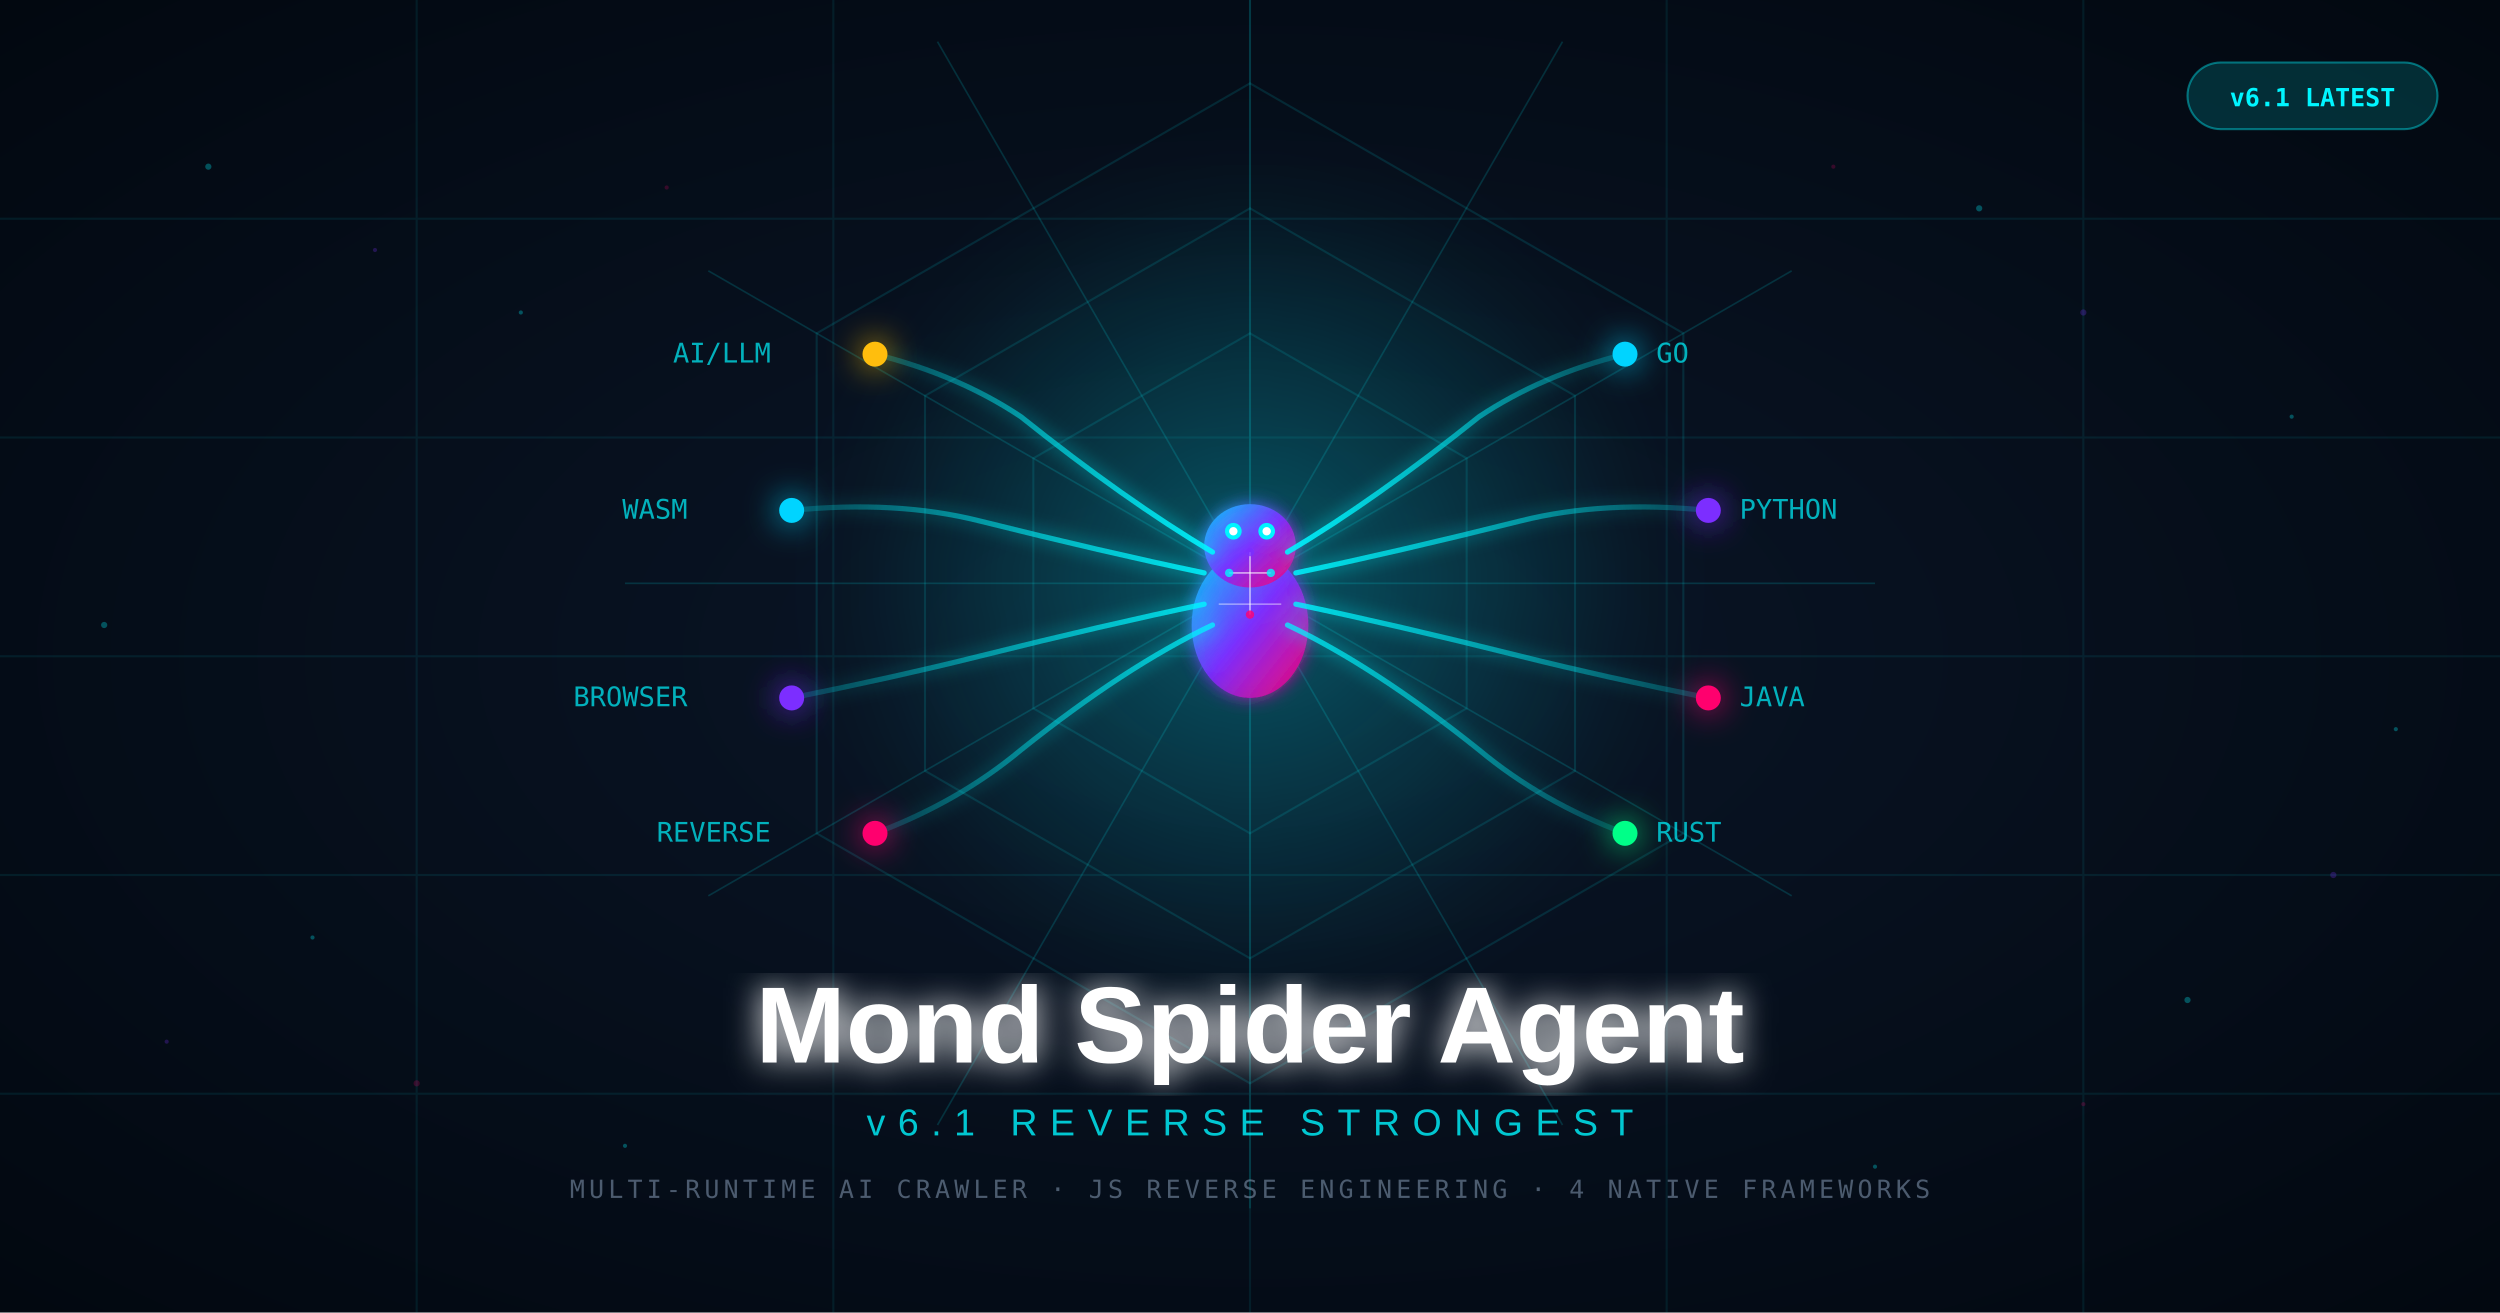
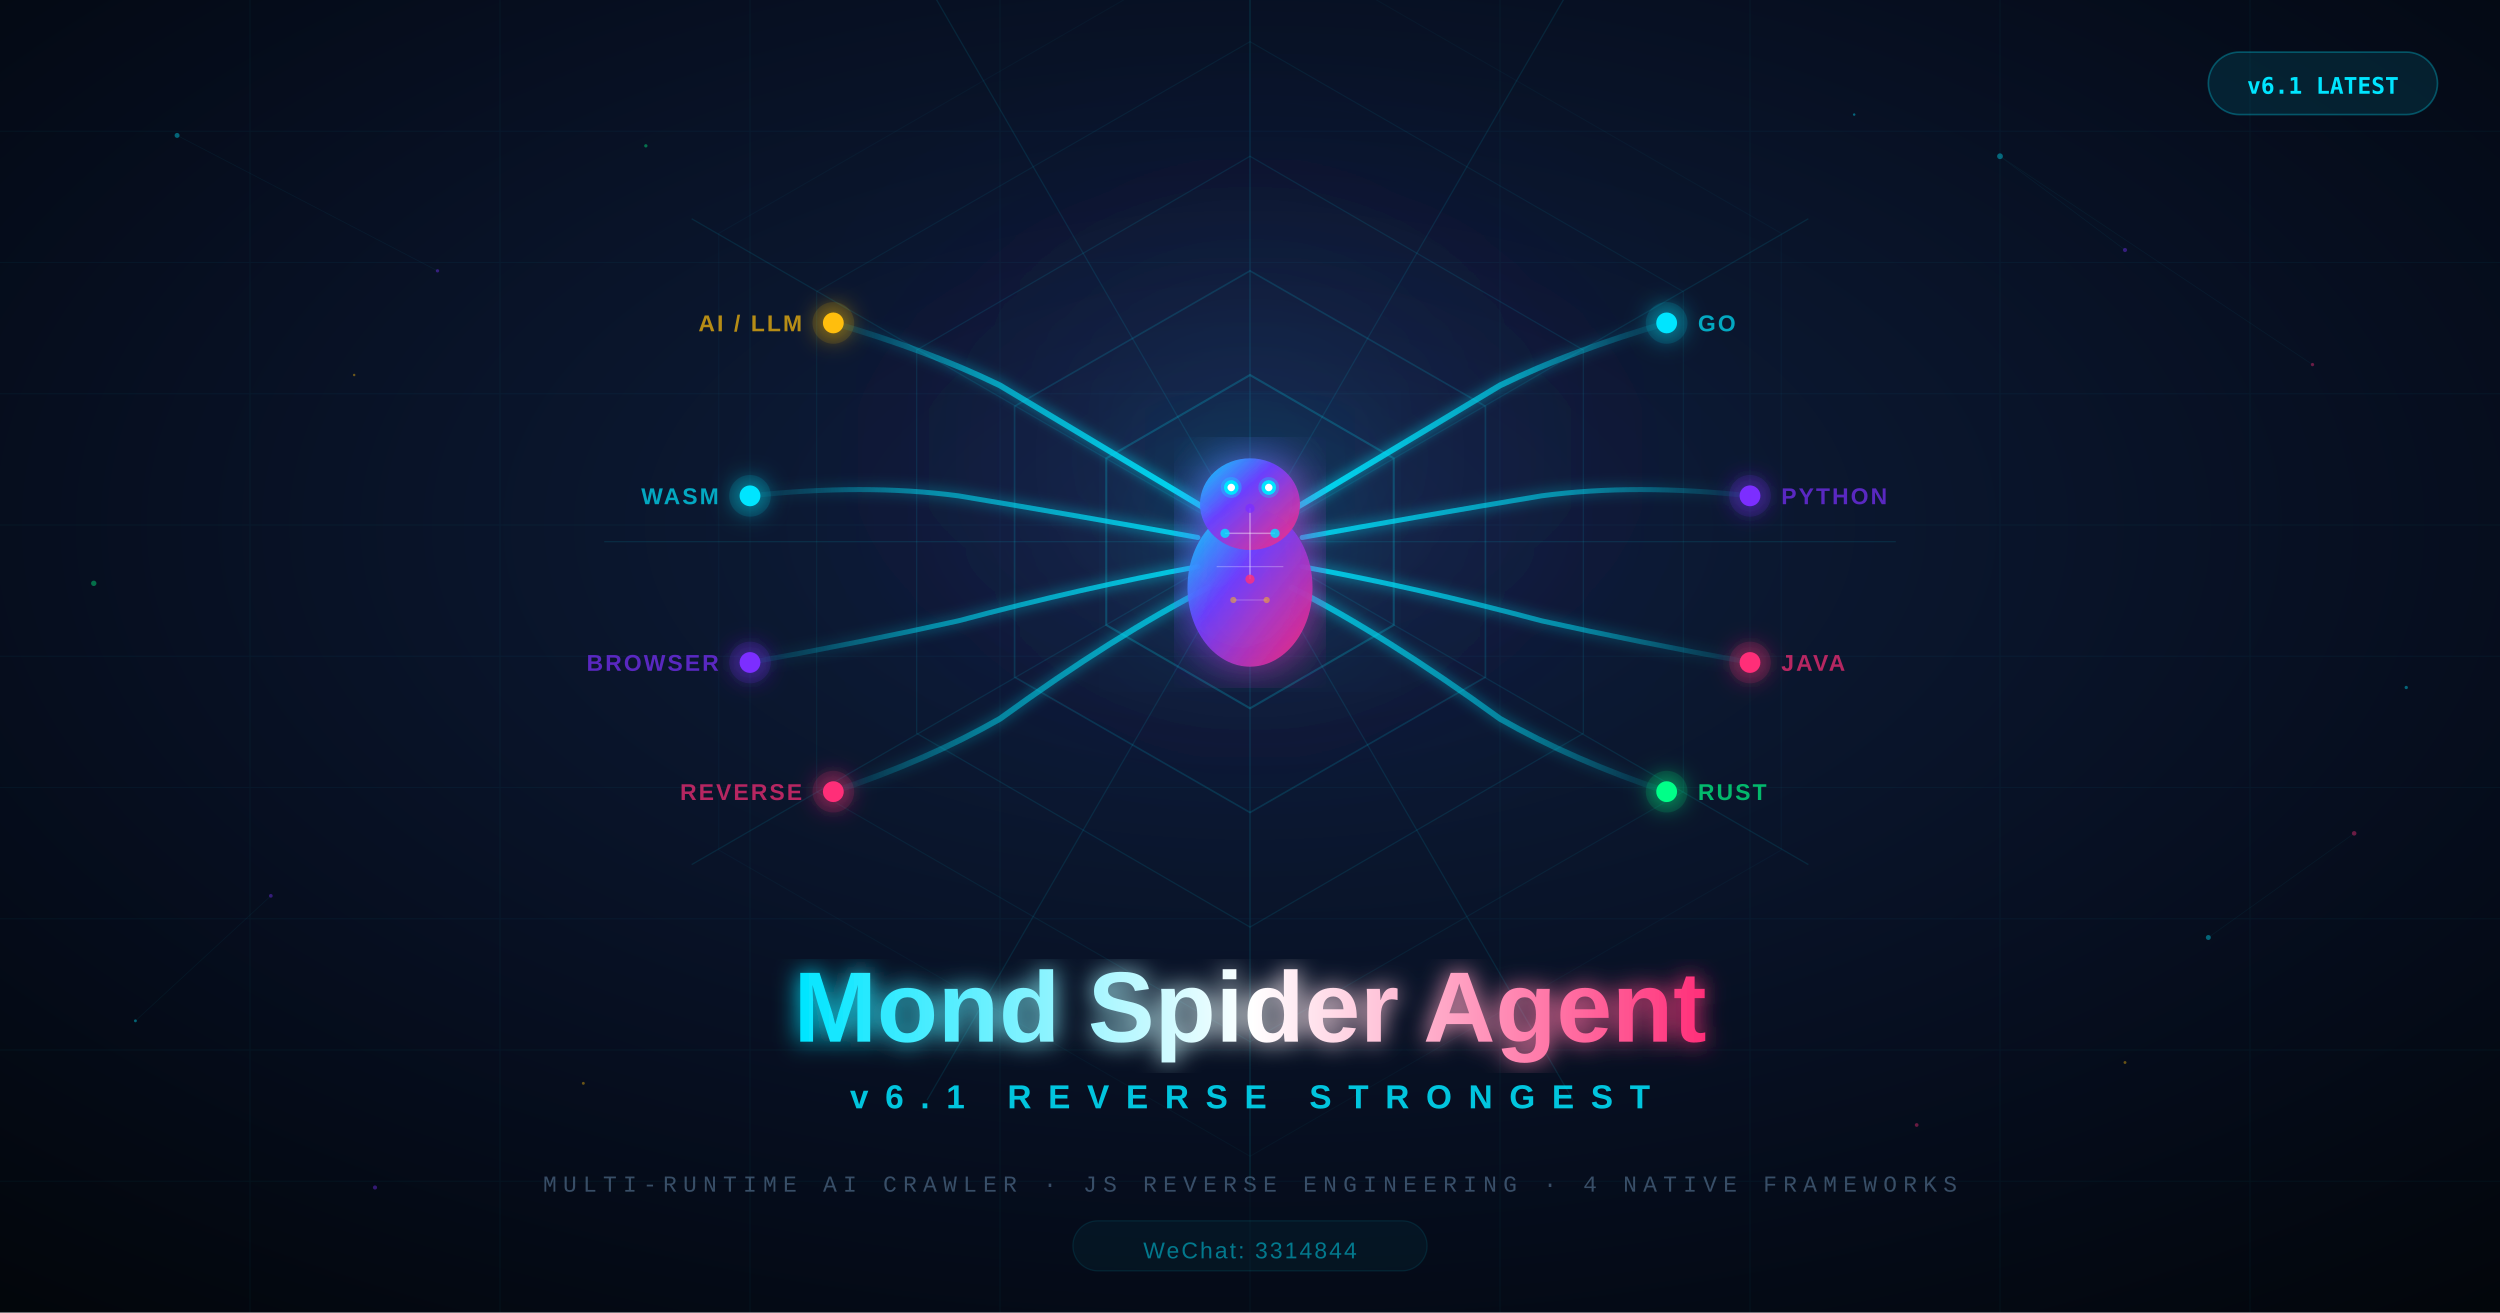
<svg xmlns="http://www.w3.org/2000/svg" viewBox="0 0 1200 630">
  <defs>
-     <radialGradient id="bg" cx="50%" cy="50%" r="70%">
-       <stop offset="0%" style="stop-color:#0a1628" />
-       <stop offset="100%" style="stop-color:#020810" />
+     <radialGradient id="bg" cx="50%" cy="40%" r="80%">
+       <stop offset="0%" style="stop-color:#0f1f3d" />
+       <stop offset="60%" style="stop-color:#060e1f" />
+       <stop offset="100%" style="stop-color:#020509" />
    </radialGradient>
-     <radialGradient id="glow" cx="50%" cy="50%" r="50%">
-       <stop offset="0%" style="stop-color:#00f5ff;stop-opacity:0.3" />
-       <stop offset="100%" style="stop-color:#00f5ff;stop-opacity:0" />
+     <radialGradient id="centerGlow" cx="50%" cy="42%" r="35%">
+       <stop offset="0%" style="stop-color:#00e5ff;stop-opacity:0.18" />
+       <stop offset="50%" style="stop-color:#7b2fff;stop-opacity:0.06" />
+       <stop offset="100%" style="stop-color:#000;stop-opacity:0" />
    </radialGradient>
-     <linearGradient id="spiderBody" x1="0%" y1="0%" x2="100%" y2="100%">
-       <stop offset="0%" style="stop-color:#00d4ff" />
-       <stop offset="50%" style="stop-color:#7b2fff" />
-       <stop offset="100%" style="stop-color:#ff006e" />
-     </linearGradient>
-     <linearGradient id="legGrad" x1="0%" y1="0%" x2="100%" y2="0%">
-       <stop offset="0%" style="stop-color:#00f5ff" />
-       <stop offset="100%" style="stop-color:#00f5ff;stop-opacity:0.2" />
-     </linearGradient>
-     <linearGradient id="legGradR" x1="100%" y1="0%" x2="0%" y2="0%">
-       <stop offset="0%" style="stop-color:#00f5ff" />
-       <stop offset="100%" style="stop-color:#00f5ff;stop-opacity:0.2" />
-     </linearGradient>
-     <filter id="neonGlow">
-       <feGaussianBlur stdDeviation="4" result="blur" />
-       <feComposite in="SourceGraphic" in2="blur" operator="over" />
-     </filter>
-     <filter id="softGlow">
-       <feGaussianBlur stdDeviation="8" result="blur" />
-       <feComposite in="SourceGraphic" in2="blur" operator="over" />
-     </filter>
-     <filter id="bigGlow">
-       <feGaussianBlur stdDeviation="20" />
-     </filter>
+     <radialGradient id="spiderGlow" cx="50%" cy="50%" r="50%">
+       <stop offset="0%" style="stop-color:#00e5ff;stop-opacity:0.5" />
+       <stop offset="100%" style="stop-color:#00e5ff;stop-opacity:0" />
+     </radialGradient>
+     <linearGradient id="bodyGrad" x1="0%" y1="0%" x2="100%" y2="100%">
+       <stop offset="0%" style="stop-color:#00e5ff" />
+       <stop offset="40%" style="stop-color:#6c3fff" />
+       <stop offset="100%" style="stop-color:#ff2d78" />
+     </linearGradient>
+     <linearGradient id="legR" x1="0%" y1="0%" x2="100%" y2="0%">
+       <stop offset="0%" style="stop-color:#00e5ff" />
+       <stop offset="60%" style="stop-color:#00e5ff;stop-opacity:0.6" />
+       <stop offset="100%" style="stop-color:#00e5ff;stop-opacity:0.05" />
+     </linearGradient>
+     <linearGradient id="legL" x1="100%" y1="0%" x2="0%" y2="0%">
+       <stop offset="0%" style="stop-color:#00e5ff" />
+       <stop offset="60%" style="stop-color:#00e5ff;stop-opacity:0.6" />
+       <stop offset="100%" style="stop-color:#00e5ff;stop-opacity:0.05" />
+     </linearGradient>
+     <linearGradient id="titleGrad" x1="0%" y1="0%" x2="100%" y2="0%">
+       <stop offset="0%" style="stop-color:#00e5ff" />
+       <stop offset="50%" style="stop-color:#ffffff" />
+       <stop offset="100%" style="stop-color:#ff2d78" />
+     </linearGradient>
+     <filter id="glow3">
+       <feGaussianBlur stdDeviation="3" result="b" />
+       <feComposite in="SourceGraphic" in2="b" operator="over" />
+     </filter>
+     <filter id="glow6">
+       <feGaussianBlur stdDeviation="6" result="b" />
+       <feComposite in="SourceGraphic" in2="b" operator="over" />
+     </filter>
+     <filter id="glow12">
+       <feGaussianBlur stdDeviation="12" result="b" />
+       <feComposite in="SourceGraphic" in2="b" operator="over" />
+     </filter>
+     <filter id="blur30">
+       <feGaussianBlur stdDeviation="30" />
+     </filter>
+     <filter id="blur50">
+       <feGaussianBlur stdDeviation="50" />
+     </filter>
+     <clipPath id="roundClip">
+       <rect width="1200" height="630" rx="0" />
+     </clipPath>
  </defs>
-   <rect width="1200" height="630" fill="url(#bg)" />
-   <g opacity="0.08" stroke="#00f5ff">
-     <line x1="0" y1="105" x2="1200" y2="105" />
-     <line x1="0" y1="210" x2="1200" y2="210" />
-     <line x1="0" y1="315" x2="1200" y2="315" />
-     <line x1="0" y1="420" x2="1200" y2="420" />
-     <line x1="0" y1="525" x2="1200" y2="525" />
-     <line x1="200" y1="0" x2="200" y2="630" />
-     <line x1="400" y1="0" x2="400" y2="630" />
-     <line x1="600" y1="0" x2="600" y2="630" />
-     <line x1="800" y1="0" x2="800" y2="630" />
-     <line x1="1000" y1="0" x2="1000" y2="630" />
-   </g>
-   <g transform="translate(600,280)" opacity="0.12" stroke="#00f5ff" fill="none" stroke-width="1">
-     <polygon points="0,-120 104,-60 104,60 0,120 -104,60 -104,-60" />
-     <polygon points="0,-180 156,-90 156,90 0,180 -156,90 -156,-90" />
-     <polygon points="0,-240 208,-120 208,120 0,240 -208,120 -208,-120" />
-   </g>
-   <g transform="translate(600,280)" opacity="0.15" stroke="#00f5ff" stroke-width="0.8">
-     <line x1="0" y1="0" x2="0" y2="-300" />
-     <line x1="0" y1="0" x2="260" y2="-150" />
-     <line x1="0" y1="0" x2="260" y2="150" />
-     <line x1="0" y1="0" x2="0" y2="300" />
-     <line x1="0" y1="0" x2="-260" y2="150" />
-     <line x1="0" y1="0" x2="-260" y2="-150" />
-     <line x1="0" y1="0" x2="150" y2="-260" />
-     <line x1="0" y1="0" x2="150" y2="260" />
-     <line x1="0" y1="0" x2="-150" y2="-260" />
-     <line x1="0" y1="0" x2="-150" y2="260" />
-     <line x1="0" y1="0" x2="300" y2="0" />
-     <line x1="0" y1="0" x2="-300" y2="0" />
-   </g>
-   <circle cx="600" cy="280" r="200" fill="url(#glow)" filter="url(#bigGlow)" />
-   <g transform="translate(600,280)" filter="url(#neonGlow)">
-     <ellipse cx="0" cy="20" rx="28" ry="35" fill="url(#spiderBody)" opacity="0.9" />
-     <ellipse cx="0" cy="-18" rx="22" ry="20" fill="url(#spiderBody)" opacity="0.95" />
-     <circle cx="-8" cy="-25" r="4" fill="#00f5ff" />
-     <circle cx="8" cy="-25" r="4" fill="#00f5ff" />
-     <circle cx="-8" cy="-25" r="2" fill="#fff" />
-     <circle cx="8" cy="-25" r="2" fill="#fff" />
-     <line x1="-10" y1="-5" x2="10" y2="-5" stroke="#fff" stroke-width="0.8" opacity="0.6" />
-     <line x1="0" y1="-15" x2="0" y2="15" stroke="#fff" stroke-width="0.8" opacity="0.6" />
-     <line x1="-15" y1="10" x2="15" y2="10" stroke="#fff" stroke-width="0.8" opacity="0.4" />
-     <circle cx="-10" cy="-5" r="2" fill="#00f5ff" opacity="0.8" />
-     <circle cx="10" cy="-5" r="2" fill="#00f5ff" opacity="0.8" />
-     <circle cx="0" cy="15" r="2" fill="#ff006e" opacity="0.8" />
-     <circle cx="0" cy="-15" r="2" fill="#7b2fff" opacity="0.8" />
-   </g>
-   <g filter="url(#neonGlow)" stroke-width="2.5" fill="none" stroke-linecap="round">
-     <path d="M618,265 Q660,240 710,200 Q740,180 780,170" stroke="url(#legGrad)" opacity="0.9" />
-     <path d="M622,275 Q670,265 730,250 Q770,240 820,245" stroke="url(#legGrad)" opacity="0.85" />
-     <path d="M622,290 Q670,300 730,315 Q770,325 820,335" stroke="url(#legGrad)" opacity="0.8" />
-     <path d="M618,300 Q660,320 710,360 Q740,385 780,400" stroke="url(#legGrad)" opacity="0.75" />
-     <path d="M582,265 Q540,240 490,200 Q460,180 420,170" stroke="url(#legGradR)" opacity="0.9" />
-     <path d="M578,275 Q530,265 470,250 Q430,240 380,245" stroke="url(#legGradR)" opacity="0.85" />
-     <path d="M578,290 Q530,300 470,315 Q430,325 380,335" stroke="url(#legGradR)" opacity="0.8" />
-     <path d="M582,300 Q540,320 490,360 Q460,385 420,400" stroke="url(#legGradR)" opacity="0.75" />
-   </g>
-   <g filter="url(#softGlow)">
-     <circle cx="780" cy="170" r="6" fill="#00d4ff" />
-     <circle cx="820" cy="245" r="6" fill="#7b2fff" />
-     <circle cx="820" cy="335" r="6" fill="#ff006e" />
-     <circle cx="780" cy="400" r="6" fill="#00ff88" />
-     <circle cx="420" cy="170" r="6" fill="#ffbe0b" />
-     <circle cx="380" cy="245" r="6" fill="#00d4ff" />
-     <circle cx="380" cy="335" r="6" fill="#7b2fff" />
-     <circle cx="420" cy="400" r="6" fill="#ff006e" />
-   </g>
-   <g font-family="monospace" font-size="13" fill="#00f5ff" opacity="0.7">
-     <text x="795" y="174">GO</text>
-     <text x="835" y="249">PYTHON</text>
-     <text x="835" y="339">JAVA</text>
-     <text x="795" y="404">RUST</text>
-     <text x="370" y="174" text-anchor="end">AI/LLM</text>
-     <text x="330" y="249" text-anchor="end">WASM</text>
-     <text x="330" y="339" text-anchor="end">BROWSER</text>
-     <text x="370" y="404" text-anchor="end">REVERSE</text>
-   </g>
-   <text x="600" y="510" text-anchor="middle" font-family="'Segoe UI',Arial,sans-serif" font-size="52" font-weight="bold" fill="#ffffff" filter="url(#softGlow)">
+   <g clip-path="url(#roundClip)">
+     <rect width="1200" height="630" fill="url(#bg)" />
+     <g opacity="0.04" stroke="#00e5ff" stroke-width="0.5">
+       <line x1="0" y1="63" x2="1200" y2="63" />
+       <line x1="0" y1="126" x2="1200" y2="126" />
+       <line x1="0" y1="189" x2="1200" y2="189" />
+       <line x1="0" y1="252" x2="1200" y2="252" />
+       <line x1="0" y1="315" x2="1200" y2="315" />
+       <line x1="0" y1="378" x2="1200" y2="378" />
+       <line x1="0" y1="441" x2="1200" y2="441" />
+       <line x1="0" y1="504" x2="1200" y2="504" />
+       <line x1="0" y1="567" x2="1200" y2="567" />
+       <line x1="120" y1="0" x2="120" y2="630" />
+       <line x1="240" y1="0" x2="240" y2="630" />
+       <line x1="360" y1="0" x2="360" y2="630" />
+       <line x1="480" y1="0" x2="480" y2="630" />
+       <line x1="600" y1="0" x2="600" y2="630" />
+       <line x1="720" y1="0" x2="720" y2="630" />
+       <line x1="840" y1="0" x2="840" y2="630" />
+       <line x1="960" y1="0" x2="960" y2="630" />
+       <line x1="1080" y1="0" x2="1080" y2="630" />
+     </g>
+     <ellipse cx="600" cy="260" rx="350" ry="250" fill="url(#centerGlow)" filter="url(#blur50)" />
+     <g transform="translate(600,260)" stroke="#00e5ff" fill="none">
+       <polygon points="0,-80 69,-40 69,40 0,80 -69,40 -69,-40" stroke-width="1" opacity="0.2" />
+       <polygon points="0,-130 113,-65 113,65 0,130 -113,65 -113,-65" stroke-width="0.8" opacity="0.14" />
+       <polygon points="0,-185 160,-92 160,92 0,185 -160,92 -160,-92" stroke-width="0.6" opacity="0.1" />
+       <polygon points="0,-240 208,-120 208,120 0,240 -208,120 -208,-120" stroke-width="0.5" opacity="0.07" />
+       <polygon points="0,-295 255,-148 255,148 0,295 -255,148 -255,-148" stroke-width="0.4" opacity="0.04" />
+     </g>
+     <g transform="translate(600,260)" opacity="0.1" stroke="#00e5ff" stroke-width="0.6">
+       <line x1="0" y1="0" x2="0" y2="-310" />
+       <line x1="0" y1="0" x2="268" y2="-155" />
+       <line x1="0" y1="0" x2="268" y2="155" />
+       <line x1="0" y1="0" x2="0" y2="310" />
+       <line x1="0" y1="0" x2="-268" y2="155" />
+       <line x1="0" y1="0" x2="-268" y2="-155" />
+       <line x1="0" y1="0" x2="155" y2="-268" />
+       <line x1="0" y1="0" x2="155" y2="268" />
+       <line x1="0" y1="0" x2="-155" y2="-268" />
+       <line x1="0" y1="0" x2="-155" y2="268" />
+       <line x1="0" y1="0" x2="310" y2="0" />
+       <line x1="0" y1="0" x2="-310" y2="0" />
+     </g>
+     <circle cx="600" cy="260" r="60" fill="#00e5ff" opacity="0.08" filter="url(#blur30)" />
+     <circle cx="600" cy="260" r="30" fill="#7b2fff" opacity="0.12" filter="url(#blur30)" />
+     <g filter="url(#glow3)" stroke-linecap="round" fill="none">
+       <path d="M620,245 Q665,218 720,185 Q755,168 800,155" stroke="url(#legR)" stroke-width="2.8" opacity="0.9" />
+       <path d="M625,258 Q680,248 740,238 Q785,232 840,238" stroke="url(#legR)" stroke-width="2.4" opacity="0.8" />
+       <path d="M625,272 Q680,282 740,298 Q785,308 840,318" stroke="url(#legR)" stroke-width="2.4" opacity="0.8" />
+       <path d="M620,282 Q665,305 720,345 Q755,365 800,380" stroke="url(#legR)" stroke-width="2.8" opacity="0.7" />
+       <path d="M580,245 Q535,218 480,185 Q445,168 400,155" stroke="url(#legL)" stroke-width="2.8" opacity="0.9" />
+       <path d="M575,258 Q520,248 460,238 Q415,232 360,238" stroke="url(#legL)" stroke-width="2.4" opacity="0.8" />
+       <path d="M575,272 Q520,282 460,298 Q415,308 360,318" stroke="url(#legL)" stroke-width="2.4" opacity="0.8" />
+       <path d="M580,282 Q535,305 480,345 Q445,365 400,380" stroke="url(#legL)" stroke-width="2.8" opacity="0.7" />
+     </g>
+     <g filter="url(#glow6)">
+       <circle cx="800" cy="155" r="10" fill="#00e5ff" opacity="0.12" />
+       <circle cx="800" cy="155" r="5" fill="#00e5ff" />
+       <circle cx="840" cy="238" r="10" fill="#7b2fff" opacity="0.12" />
+       <circle cx="840" cy="238" r="5" fill="#7b2fff" />
+       <circle cx="840" cy="318" r="10" fill="#ff2d78" opacity="0.12" />
+       <circle cx="840" cy="318" r="5" fill="#ff2d78" />
+       <circle cx="800" cy="380" r="10" fill="#00ff88" opacity="0.12" />
+       <circle cx="800" cy="380" r="5" fill="#00ff88" />
+       <circle cx="400" cy="155" r="10" fill="#ffbe0b" opacity="0.12" />
+       <circle cx="400" cy="155" r="5" fill="#ffbe0b" />
+       <circle cx="360" cy="238" r="10" fill="#00e5ff" opacity="0.12" />
+       <circle cx="360" cy="238" r="5" fill="#00e5ff" />
+       <circle cx="360" cy="318" r="10" fill="#7b2fff" opacity="0.12" />
+       <circle cx="360" cy="318" r="5" fill="#7b2fff" />
+       <circle cx="400" cy="380" r="10" fill="#ff2d78" opacity="0.12" />
+       <circle cx="400" cy="380" r="5" fill="#ff2d78" />
+     </g>
+     <g font-family="'Segoe UI',Arial,sans-serif" font-size="11" font-weight="600" letter-spacing="1">
+       <text x="815" y="159" fill="#00e5ff" opacity="0.7">GO</text>
+       <text x="855" y="242" fill="#7b2fff" opacity="0.7">PYTHON</text>
+       <text x="855" y="322" fill="#ff2d78" opacity="0.7">JAVA</text>
+       <text x="815" y="384" fill="#00ff88" opacity="0.7">RUST</text>
+       <text x="385" y="159" fill="#ffbe0b" opacity="0.7" text-anchor="end">AI / LLM</text>
+       <text x="345" y="242" fill="#00e5ff" opacity="0.7" text-anchor="end">WASM</text>
+       <text x="345" y="322" fill="#7b2fff" opacity="0.7" text-anchor="end">BROWSER</text>
+       <text x="385" y="384" fill="#ff2d78" opacity="0.7" text-anchor="end">REVERSE</text>
+     </g>
+     <g transform="translate(600,260)" filter="url(#glow12)">
+       <ellipse cx="0" cy="22" rx="30" ry="38" fill="url(#bodyGrad)" opacity="0.92" />
+       <ellipse cx="0" cy="-18" rx="24" ry="22" fill="url(#bodyGrad)" opacity="0.96" />
+       <line x1="-12" y1="-4" x2="12" y2="-4" stroke="#fff" stroke-width="0.7" opacity="0.4" />
+       <line x1="0" y1="-16" x2="0" y2="18" stroke="#fff" stroke-width="0.7" opacity="0.4" />
+       <line x1="-16" y1="12" x2="16" y2="12" stroke="#fff" stroke-width="0.5" opacity="0.3" />
+       <line x1="-8" y1="28" x2="8" y2="28" stroke="#fff" stroke-width="0.5" opacity="0.25" />
+       <circle cx="-12" cy="-4" r="2.2" fill="#00e5ff" opacity="0.8" />
+       <circle cx="12" cy="-4" r="2.2" fill="#00e5ff" opacity="0.8" />
+       <circle cx="0" cy="18" r="2.2" fill="#ff2d78" opacity="0.8" />
+       <circle cx="0" cy="-16" r="2.2" fill="#7b2fff" opacity="0.8" />
+       <circle cx="-8" cy="28" r="1.5" fill="#ffbe0b" opacity="0.5" />
+       <circle cx="8" cy="28" r="1.5" fill="#ffbe0b" opacity="0.5" />
+       <circle cx="-9" cy="-26" r="5" fill="#00e5ff" opacity="0.3" />
+       <circle cx="9" cy="-26" r="5" fill="#00e5ff" opacity="0.3" />
+       <circle cx="-9" cy="-26" r="3.5" fill="#00e5ff" />
+       <circle cx="9" cy="-26" r="3.5" fill="#00e5ff" />
+       <circle cx="-9" cy="-26" r="1.8" fill="#fff" />
+       <circle cx="9" cy="-26" r="1.8" fill="#fff" />
+     </g>
+     <line x1="380" y1="462" x2="820" y2="462" stroke="url(#bodyGrad)" stroke-width="1" opacity="0.3" />
+     <text x="600" y="500" text-anchor="middle" font-family="'Segoe UI',Arial,sans-serif" font-size="48" font-weight="bold" fill="url(#titleGrad)" filter="url(#glow6)">
    Mond Spider Agent
  </text>
-   <text x="600" y="545" text-anchor="middle" font-family="'Segoe UI',Arial,sans-serif" font-size="18" fill="#00f5ff" letter-spacing="6" opacity="0.8">
+     <text x="600" y="532" text-anchor="middle" font-family="'Segoe UI',Arial,sans-serif" font-size="16" fill="#00e5ff" letter-spacing="8" opacity="0.85" font-weight="600">
    v6.1 REVERSE STRONGEST
  </text>
-   <text x="600" y="575" text-anchor="middle" font-family="monospace" font-size="12" fill="#7b8fa8" letter-spacing="2" opacity="0.6">
+     <line x1="420" y1="548" x2="780" y2="548" stroke="url(#bodyGrad)" stroke-width="0.6" opacity="0.2" />
+     <text x="600" y="572" text-anchor="middle" font-family="'Courier New',monospace" font-size="11" fill="#5a7a9a" letter-spacing="3" opacity="0.6">
    MULTI-RUNTIME AI CRAWLER  ·  JS REVERSE ENGINEERING  ·  4 NATIVE FRAMEWORKS
  </text>
-   <g transform="translate(1050,30)">
-     <rect x="0" y="0" width="120" height="32" rx="16" fill="#00f5ff" opacity="0.15" />
-     <rect x="0" y="0" width="120" height="32" rx="16" fill="none" stroke="#00f5ff" stroke-width="1" opacity="0.4" />
-     <text x="60" y="21" text-anchor="middle" font-family="monospace" font-size="12" fill="#00f5ff" font-weight="bold">v6.1 LATEST</text>
-   </g>
-   <g fill="#00f5ff" opacity="0.3">
-     <circle cx="100" cy="80" r="1.5" />
-     <circle cx="250" cy="150" r="1" />
-     <circle cx="950" cy="100" r="1.5" />
-     <circle cx="1100" cy="200" r="1" />
-     <circle cx="150" cy="450" r="1" />
-     <circle cx="1050" cy="480" r="1.5" />
-     <circle cx="300" cy="550" r="1" />
-     <circle cx="900" cy="560" r="1" />
-     <circle cx="50" cy="300" r="1.5" />
-     <circle cx="1150" cy="350" r="1" />
-   </g>
-   <g fill="#7b2fff" opacity="0.25">
-     <circle cx="180" cy="120" r="1" />
-     <circle cx="1000" cy="150" r="1.5" />
-     <circle cx="80" cy="500" r="1" />
-     <circle cx="1120" cy="420" r="1.5" />
-   </g>
-   <g fill="#ff006e" opacity="0.2">
-     <circle cx="320" cy="90" r="1" />
-     <circle cx="880" cy="80" r="1" />
-     <circle cx="200" cy="520" r="1.5" />
-     <circle cx="1000" cy="530" r="1" />
+     <g transform="translate(600,600)" opacity="0.5">
+       <rect x="-85" y="-14" width="170" height="24" rx="12" fill="#00e5ff" opacity="0.08" />
+       <rect x="-85" y="-14" width="170" height="24" rx="12" fill="none" stroke="#00e5ff" stroke-width="0.6" opacity="0.2" />
+       <text x="0" y="4" text-anchor="middle" font-family="'Segoe UI',Arial,sans-serif" font-size="11" fill="#00e5ff" letter-spacing="1">
+       WeChat: 3314844
+     </text>
+     </g>
+     <g transform="translate(1060,25)">
+       <rect x="0" y="0" width="110" height="30" rx="15" fill="#00e5ff" opacity="0.1" />
+       <rect x="0" y="0" width="110" height="30" rx="15" fill="none" stroke="#00e5ff" stroke-width="0.8" opacity="0.3" />
+       <text x="55" y="20" text-anchor="middle" font-family="monospace" font-size="11" fill="#00e5ff" font-weight="bold">v6.1 LATEST</text>
+     </g>
+     <g opacity="0.4">
+       <circle cx="85" cy="65" r="1.2" fill="#00e5ff" />
+       <circle cx="210" cy="130" r="0.8" fill="#7b2fff" />
+       <circle cx="960" cy="75" r="1.4" fill="#00e5ff" />
+       <circle cx="1110" cy="175" r="0.8" fill="#ff2d78" />
+       <circle cx="130" cy="430" r="0.9" fill="#7b2fff" />
+       <circle cx="1060" cy="450" r="1.2" fill="#00e5ff" />
+       <circle cx="280" cy="520" r="0.7" fill="#ffbe0b" />
+       <circle cx="920" cy="540" r="0.9" fill="#ff2d78" />
+       <circle cx="45" cy="280" r="1.3" fill="#00ff88" />
+       <circle cx="1155" cy="330" r="0.8" fill="#00e5ff" />
+       <circle cx="170" cy="180" r="0.6" fill="#ffbe0b" />
+       <circle cx="1020" cy="120" r="1.0" fill="#7b2fff" />
+       <circle cx="65" cy="490" r="0.7" fill="#00e5ff" />
+       <circle cx="1130" cy="400" r="1.1" fill="#ff2d78" />
+       <circle cx="310" cy="70" r="0.8" fill="#00ff88" />
+       <circle cx="890" cy="55" r="0.6" fill="#00e5ff" />
+       <circle cx="180" cy="570" r="1.0" fill="#7b2fff" />
+       <circle cx="1020" cy="510" r="0.7" fill="#ffbe0b" />
+     </g>
+     <g stroke="#00e5ff" stroke-width="0.3" opacity="0.06">
+       <line x1="85" y1="65" x2="210" y2="130" />
+       <line x1="960" y1="75" x2="1110" y2="175" />
+       <line x1="1020" y1="120" x2="960" y2="75" />
+       <line x1="130" y1="430" x2="65" y2="490" />
+       <line x1="1060" y1="450" x2="1130" y2="400" />
+     </g>
  </g>
</svg>
